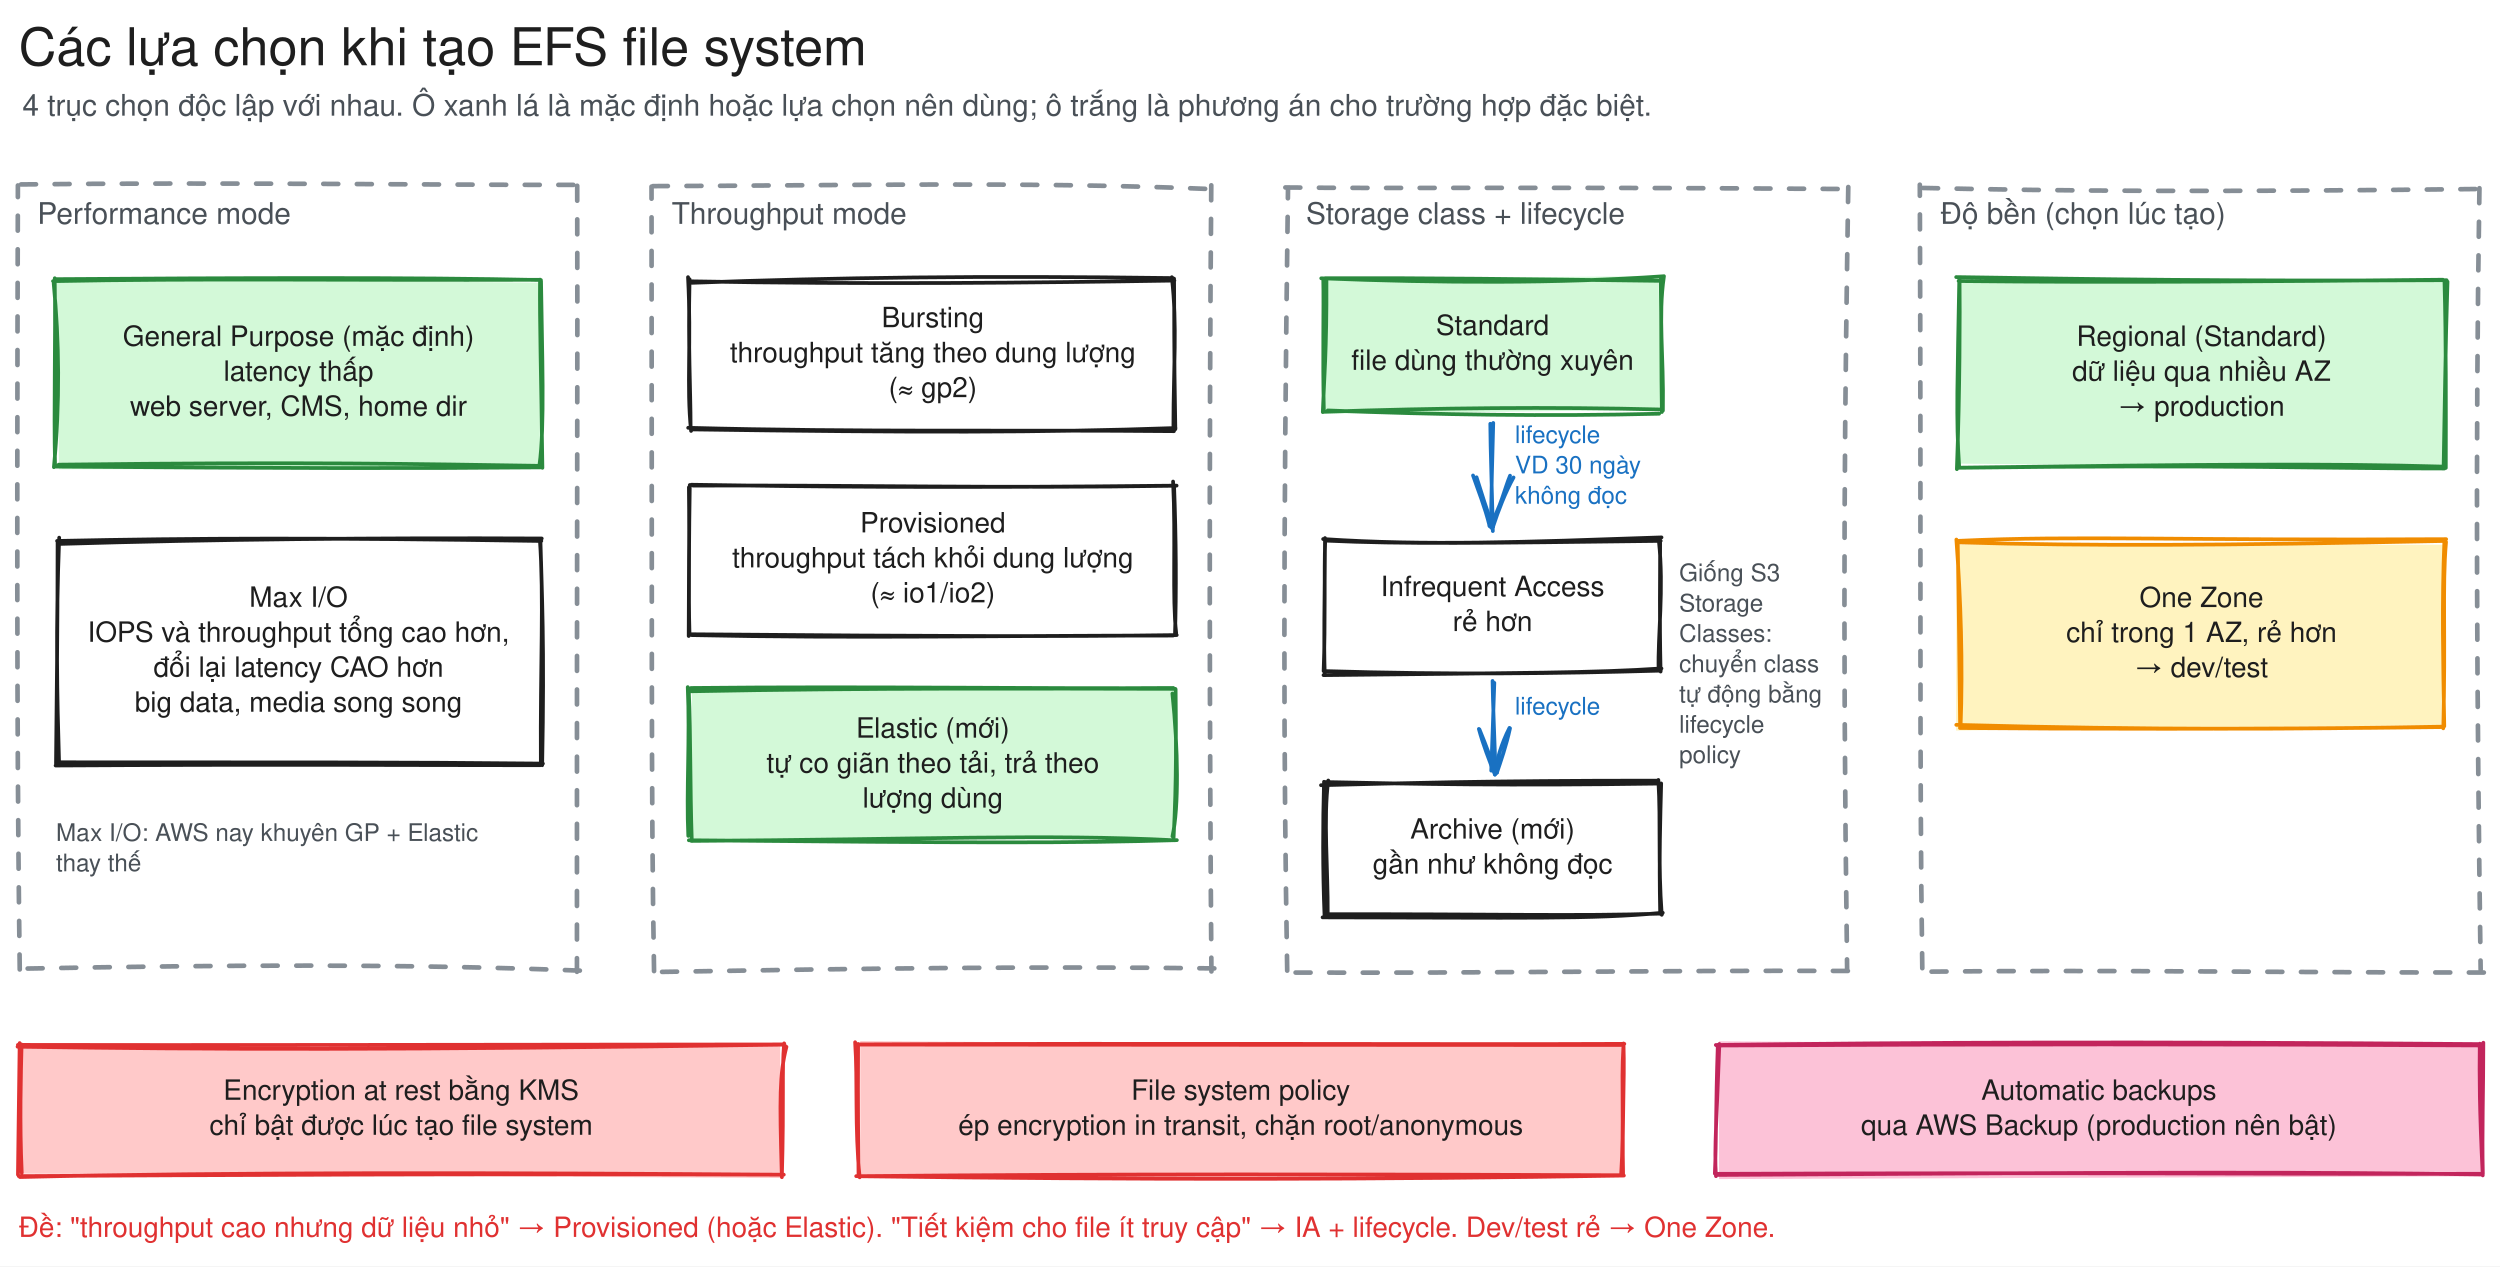
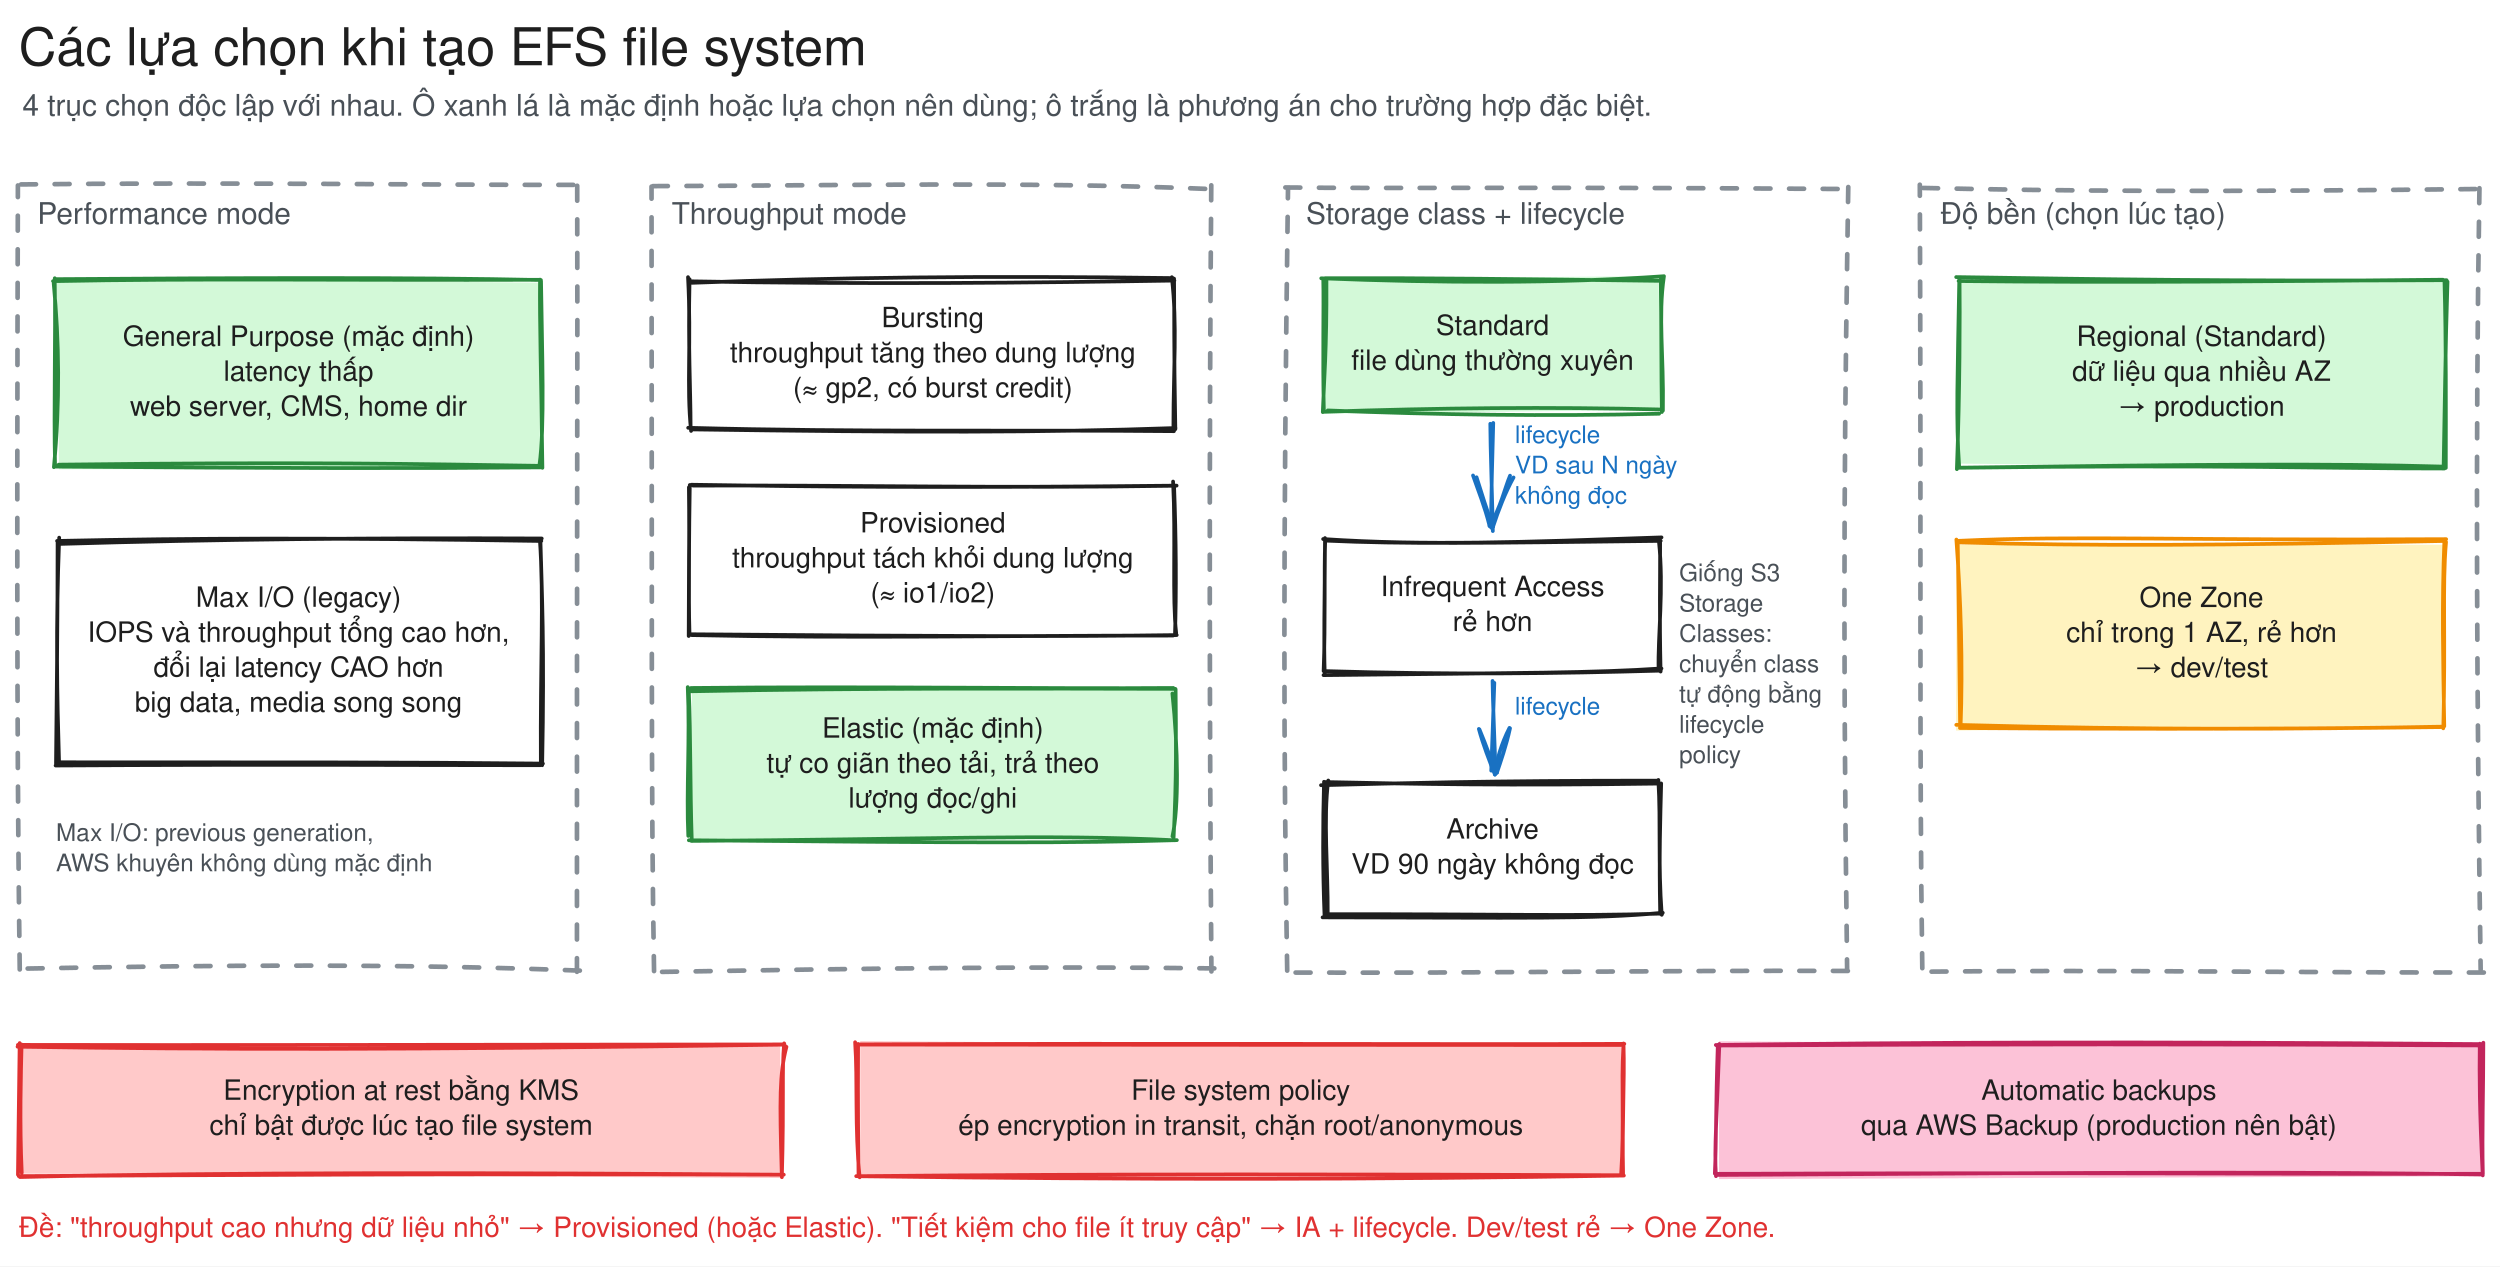
<svg xmlns="http://www.w3.org/2000/svg" version="1.1" viewBox="0 0 1340 678.75" width="1340" height="678.75">
  <defs>
    <style>
      @font-face {
        font-family: "Virgil";
        src: url("https://excalidraw.com/Virgil.woff2");
      }
      @font-face {
        font-family: "Cascadia";
        src: url("https://excalidraw.com/Cascadia.woff2");
      }
    </style>
  </defs>
  <rect x="0" y="0" width="1340" height="678.75" fill="#ffffff" />
  <g transform="translate(10 10) rotate(0 240.38 17.5)">
    <text x="0" y="25" font-family="Helvetica, Segoe UI Emoji" font-size="28px" fill="#1e1e1e" text-anchor="start" style="white-space: pre;" direction="ltr">Các lựa chọn khi tạo EFS file system</text>
  </g>
  <g transform="translate(12 48) rotate(0 443.12 10)">
    <text x="0" y="14" font-family="Helvetica, Segoe UI Emoji" font-size="16px" fill="#495057" text-anchor="start" style="white-space: pre;" direction="ltr">4 trục chọn độc lập với nhau. Ô xanh lá là mặc định hoặc lựa chọn nên dùng; ô trắng là phương án cho trường hợp đặc biệt.</text>
  </g>
  <g stroke-linecap="round" transform="translate(10 100) rotate(0 150 210)">
    <path d="M1.29 -1.15 C110.28 -2.38, 220.17 -0.79, 299.66 -0.9 M299.38 -0.42 C299.68 90.8, 299.13 182.52, 299.24 420.89 M300.79 420.25 C207.33 416.61, 115.11 417.08, 0.05 419.22 M0.58 419.62 C-0.55 332.31, -1.14 242.56, -0.41 -0.59" stroke="#868e96" stroke-width="2.5" fill="none" stroke-dasharray="8 10" />
  </g>
  <g transform="translate(20 106) rotate(0 71.84 10)">
    <text x="0" y="14" font-family="Helvetica, Segoe UI Emoji" font-size="16px" fill="#495057" text-anchor="start" style="white-space: pre;" direction="ltr">Performance mode</text>
  </g>
  <g stroke-linecap="round" transform="translate(350 100) rotate(0 150 210)">
    <path d="M-0.03 -0.24 C102.73 -0.52, 202.56 -2.76, 299.75 1.36 M299.24 -0.66 C298 148.55, 298.33 297.6, 299.32 420.68 M300.87 419.06 C207.01 417.9, 116.33 419.01, -1.08 421.02 M0.57 420.49 C-1.13 324.65, -0.44 229.49, -0.78 0.04" stroke="#868e96" stroke-width="2.5" fill="none" stroke-dasharray="8 10" />
  </g>
  <g transform="translate(360 106) rotate(0 65.04 10)">
    <text x="0" y="14" font-family="Helvetica, Segoe UI Emoji" font-size="16px" fill="#495057" text-anchor="start" style="white-space: pre;" direction="ltr">Throughput mode</text>
  </g>
  <g stroke-linecap="round" transform="translate(690 100) rotate(0 150 210)">
    <path d="M-1.04 0.48 C61.95 1.21, 123.65 0.05, 300.44 1.32 M300.67 0.26 C299 109.3, 297.35 219.02, 300.05 419.25 M300.45 420.42 C204.01 420.01, 109.25 421.71, -1.25 421.29 M-0.06 420.25 C-2 307.79, -2.27 195.15, 0.37 0.98" stroke="#868e96" stroke-width="2.5" fill="none" stroke-dasharray="8 10" />
  </g>
  <g transform="translate(700 106) rotate(0 93.52 10)">
    <text x="0" y="14" font-family="Helvetica, Segoe UI Emoji" font-size="16px" fill="#495057" text-anchor="start" style="white-space: pre;" direction="ltr">Storage class + lifecycle</text>
  </g>
  <g stroke-linecap="round" transform="translate(1030 100) rotate(0 150 210)">
    <path d="M0.79 0.75 C75.93 2.42, 150.45 3, 299.78 1.3 M298.98 0.89 C296.71 139.58, 297.63 277.92, 299.63 419.61 M301.32 421.28 C195.23 421.3, 93.07 419.76, -0.78 420.85 M0.35 418.94 C-1.34 307.37, -0.15 196.68, -0.98 -0.99" stroke="#868e96" stroke-width="2.5" fill="none" stroke-dasharray="8 10" />
  </g>
  <g transform="translate(1040 106) rotate(0 76.4 10)">
    <text x="0" y="14" font-family="Helvetica, Segoe UI Emoji" font-size="16px" fill="#495057" text-anchor="start" style="white-space: pre;" direction="ltr">Độ bền (chọn lúc tạo)</text>
  </g>
  <g stroke-linecap="round" transform="translate(30 150) rotate(0 130 50)">
    <path d="M0.44 -0.93 L258.94 1.51 L259.48 101.15 L1.62 101.52" stroke="none" stroke-width="0" fill="#d3f9d8" />
    <path d="M-1.59 0.7 C74.96 -0.88, 153.24 0.3, 258.81 -0.03 M0.28 -0.38 C96.56 -1.04, 192.56 -1.43, 259.92 0.09 M259.99 0.64 C260.5 39.67, 262.06 78.81, 259.13 99.41 M259.45 -0.13 C259.23 23.76, 260.05 49.23, 260.72 100.76 M259.32 99.69 C195.31 98.71, 134.08 97.47, 1.44 99.06 M259.76 100.51 C192.03 101.14, 122.34 101.02, -0.48 100.09 M-1.11 100.41 C2.2 65.93, 1.72 32.49, -1.22 1.99 M-0.49 100.04 C-1.24 67.33, -0.1 33.2, -0.65 -0.87" stroke="#2b8a3e" stroke-width="2" fill="none" />
  </g>
  <g transform="translate(64.45 171.875) rotate(0 95.55 28.125)">
    <text x="95.55" y="13.5" font-family="Helvetica, Segoe UI Emoji" font-size="15px" fill="#1e1e1e" text-anchor="middle" style="white-space: pre;" direction="ltr">General Purpose (mặc định)</text>
    <text x="95.55" y="32.25" font-family="Helvetica, Segoe UI Emoji" font-size="15px" fill="#1e1e1e" text-anchor="middle" style="white-space: pre;" direction="ltr">latency thấp</text>
    <text x="95.55" y="51" font-family="Helvetica, Segoe UI Emoji" font-size="15px" fill="#1e1e1e" text-anchor="middle" style="white-space: pre;" direction="ltr">web server, CMS, home dir</text>
  </g>
  <g stroke-linecap="round" transform="translate(30 290) rotate(0 130 60)">
    <path d="M-1.52 -0.38 L258.86 0.41 L258.48 121.85 L1.04 118.4" stroke="none" stroke-width="0" fill="#ffffff" />
    <path d="M1.21 1.56 C85.8 -0.98, 170.82 -1.8, 260.38 -1.37 M0.59 -0.05 C73.42 -1.62, 145.7 -1.84, 260.15 -0.04 M259.36 -0.87 C261.61 31.23, 259.56 64.17, 259.89 119.43 M259.66 -0.57 C260.39 28, 261.88 54.61, 260.6 120.17 M261.01 119.28 C188.2 118.5, 117.04 118.62, 1.39 118.59 M259.57 120.16 C188.06 120.15, 115.4 119.6, -0.2 120.32 M1.67 119.19 C0.56 83.43, -0.14 47.32, 1.73 -1.82 M0.02 119.28 C0.33 85.08, 0.9 50.19, 0.87 0.38" stroke="#1e1e1e" stroke-width="2" fill="none" />
  </g>
  <g transform="translate(43.15 312.5) rotate(0 116.85 37.5)">
-     <text x="116.85" y="12.75" font-family="Helvetica, Segoe UI Emoji" font-size="15px" fill="#1e1e1e" text-anchor="middle" style="white-space: pre;" direction="ltr">Max I/O</text>
+     <text x="116.85" y="12.75" font-family="Helvetica, Segoe UI Emoji" font-size="15px" fill="#1e1e1e" text-anchor="middle" style="white-space: pre;" direction="ltr">Max I/O (legacy)</text>
    <text x="116.85" y="31.5" font-family="Helvetica, Segoe UI Emoji" font-size="15px" fill="#1e1e1e" text-anchor="middle" style="white-space: pre;" direction="ltr">IOPS và throughput tổng cao hơn,</text>
    <text x="116.85" y="50.25" font-family="Helvetica, Segoe UI Emoji" font-size="15px" fill="#1e1e1e" text-anchor="middle" style="white-space: pre;" direction="ltr">đổi lại latency CAO hơn</text>
    <text x="116.85" y="69" font-family="Helvetica, Segoe UI Emoji" font-size="15px" fill="#1e1e1e" text-anchor="middle" style="white-space: pre;" direction="ltr">big data, media song song</text>
  </g>
  <g stroke-linecap="round" transform="translate(370 150) rotate(0 130 40)">
    <path d="M-0.84 -0.89 L261.79 -1.41 L259.71 80.32 L-1.25 79.97" stroke="none" stroke-width="0" fill="#ffffff" />
    <path d="M0.88 1.59 C78.34 -1.29, 155.56 -2.33, 258.67 -0.95 M-0.27 0.78 C93.33 2.53, 186.33 1.58, 259.46 0.38 M258.09 -1.43 C261.09 24.59, 258.95 47.28, 258.96 78.09 M259.3 -0.65 C259.49 16.68, 259.13 33.55, 259.98 80.04 M259.24 81.11 C175.32 80.3, 90.68 81.74, -1.14 79.3 M260.07 79.42 C189.24 81.91, 119.36 81.86, 0.43 80.16 M0.42 80.98 C-2.12 56.61, 0.65 33.77, -1.22 -1.45 M0.16 79.04 C0.15 58.42, -1.22 36.85, -0.39 -0.35" stroke="#1e1e1e" stroke-width="2" fill="none" />
  </g>
  <g transform="translate(386 161.875) rotate(0 114 28.125)">
    <text x="114" y="13.5" font-family="Helvetica, Segoe UI Emoji" font-size="15px" fill="#1e1e1e" text-anchor="middle" style="white-space: pre;" direction="ltr">Bursting</text>
    <text x="114" y="32.25" font-family="Helvetica, Segoe UI Emoji" font-size="15px" fill="#1e1e1e" text-anchor="middle" style="white-space: pre;" direction="ltr">throughput tăng theo dung lượng</text>
-     <text x="114" y="51" font-family="Helvetica, Segoe UI Emoji" font-size="15px" fill="#1e1e1e" text-anchor="middle" style="white-space: pre;" direction="ltr">(≈ gp2)</text>
+     <text x="114" y="51" font-family="Helvetica, Segoe UI Emoji" font-size="15px" fill="#1e1e1e" text-anchor="middle" style="white-space: pre;" direction="ltr">(≈ gp2, có burst credit)</text>
  </g>
  <g stroke-linecap="round" transform="translate(370 260) rotate(0 130 40)">
    <path d="M1.29 1.03 L260.25 1.79 L261.82 80.1 L-1.82 79.66" stroke="none" stroke-width="0" fill="#ffffff" />
    <path d="M1.48 0.28 C84.91 -0.09, 169.38 1.83, 259.1 0.37 M0.54 -0.18 C68.3 0.92, 136.64 1.61, 260.66 0.3 M258.77 -1.89 C260.3 28.44, 258.24 60.9, 260.44 79.43 M259.28 -0.04 C260.39 28.79, 260.56 57.72, 259.78 80.47 M258.74 80.66 C172.17 80.61, 86.27 82.29, 0.67 80.41 M260.72 80.4 C200.26 81.22, 139.79 81.12, -0.21 79.96 M-0.43 79.54 C-1.11 57.39, -0.3 34.9, -0.75 1.2 M-0.86 80.9 C-0.8 52.54, -0.67 23.95, -0.27 -0.05" stroke="#1e1e1e" stroke-width="2" fill="none" />
  </g>
  <g transform="translate(387.725 271.875) rotate(0 112.275 28.125)">
    <text x="112.275" y="13.5" font-family="Helvetica, Segoe UI Emoji" font-size="15px" fill="#1e1e1e" text-anchor="middle" style="white-space: pre;" direction="ltr">Provisioned</text>
    <text x="112.275" y="32.25" font-family="Helvetica, Segoe UI Emoji" font-size="15px" fill="#1e1e1e" text-anchor="middle" style="white-space: pre;" direction="ltr">throughput tách khỏi dung lượng</text>
    <text x="112.275" y="51" font-family="Helvetica, Segoe UI Emoji" font-size="15px" fill="#1e1e1e" text-anchor="middle" style="white-space: pre;" direction="ltr">(≈ io1/io2)</text>
  </g>
  <g stroke-linecap="round" transform="translate(370 370) rotate(0 130 40)">
    <path d="M0.92 -1.95 L259.22 -0.27 L259.42 79.1 L-0.68 80.49" stroke="none" stroke-width="0" fill="#d3f9d8" />
    <path d="M0.4 -1.24 C95.71 -2.25, 192.61 -0.71, 258.9 -1.25 M-0.52 0.54 C94.58 -1.36, 188.87 -0.9, 259.99 -0.78 M258.4 1.75 C261.53 31.38, 261.85 62.82, 258.43 78.27 M260.13 -0.56 C260.34 24.17, 260.7 46.91, 259.03 79.45 M259.61 80.38 C190.94 76.96, 124.52 79.98, 0.57 80.73 M260.8 80.32 C206.17 81.96, 153.04 81.83, -0.78 80.38 M-1.08 78.04 C-2.19 54.35, -0.11 25.08, -1.37 -1.71 M0.79 80.33 C-0.17 51.61, 0.22 24.61, -0.81 0.18" stroke="#2b8a3e" stroke-width="2" fill="none" />
  </g>
  <g transform="translate(401.15 381.875) rotate(0 98.85 28.125)">
-     <text x="98.85" y="13.5" font-family="Helvetica, Segoe UI Emoji" font-size="15px" fill="#1e1e1e" text-anchor="middle" style="white-space: pre;" direction="ltr">Elastic (mới)</text>
+     <text x="98.85" y="13.5" font-family="Helvetica, Segoe UI Emoji" font-size="15px" fill="#1e1e1e" text-anchor="middle" style="white-space: pre;" direction="ltr">Elastic (mặc định)</text>
    <text x="98.85" y="32.25" font-family="Helvetica, Segoe UI Emoji" font-size="15px" fill="#1e1e1e" text-anchor="middle" style="white-space: pre;" direction="ltr">tự co giãn theo tải, trả theo</text>
-     <text x="98.85" y="51" font-family="Helvetica, Segoe UI Emoji" font-size="15px" fill="#1e1e1e" text-anchor="middle" style="white-space: pre;" direction="ltr">lượng dùng</text>
+     <text x="98.85" y="51" font-family="Helvetica, Segoe UI Emoji" font-size="15px" fill="#1e1e1e" text-anchor="middle" style="white-space: pre;" direction="ltr">lượng đọc/ghi</text>
  </g>
  <g stroke-linecap="round" transform="translate(710 150) rotate(0 90 35)">
    <path d="M0.22 -0.55 L178.9 -2 L180.61 69.67 L-0.9 71.76" stroke="none" stroke-width="0" fill="#d3f9d8" />
    <path d="M-1.82 -0.83 C61.6 1.72, 125.73 2.01, 181.7 -1.94 M0.29 -0.9 C53.32 -1.07, 106.16 -0.41, 180.45 0.54 M181.88 -1.98 C178.67 19.86, 181.82 40.28, 181.31 70.08 M180.16 -0.26 C180.53 23.22, 180.41 49.14, 180.76 70.86 M179.28 71.76 C119.54 73.23, 60.12 72.33, 1.68 69.99 M180.37 69.49 C120.88 67.99, 60.86 68.62, -0.8 70.73 M-0.98 70.9 C-0.36 53.91, 1.16 37.64, 0.97 -0.03 M-0.43 69.45 C-1.13 42.21, -0.36 14.45, -0.74 -0.43" stroke="#2b8a3e" stroke-width="2" fill="none" />
  </g>
  <g transform="translate(721.625 166.25) rotate(0 78.375 18.75)">
    <text x="78.375" y="13.25" font-family="Helvetica, Segoe UI Emoji" font-size="15px" fill="#1e1e1e" text-anchor="middle" style="white-space: pre;" direction="ltr">Standard</text>
    <text x="78.375" y="32" font-family="Helvetica, Segoe UI Emoji" font-size="15px" fill="#1e1e1e" text-anchor="middle" style="white-space: pre;" direction="ltr">file dùng thường xuyên</text>
  </g>
  <g stroke-linecap="round" transform="translate(710 290) rotate(0 90 35)">
    <path d="M-1.99 0.79 L178.06 1.36 L180.95 71.8 L-1.38 71.2" stroke="none" stroke-width="0" fill="#ffffff" />
    <path d="M-0.8 -1.07 C54.4 2.58, 106.03 0.62, 180.57 -1.96 M1 -0.21 C41.71 1.68, 84.39 1.09, 180.14 -0.09 M179.16 -0.12 C181.96 25.94, 178.5 50.58, 179.02 69.52 M179.83 0.92 C179.89 20.14, 179.39 39.28, 180.08 69.96 M180.55 68.29 C144.28 70.72, 108.73 70.66, -0.59 71.87 M180.17 69.45 C124.14 71.03, 68.21 71.75, -0.19 69.7 M0.07 71.77 C-0.55 52.74, 0.05 35.44, 0.2 -1.6 M-0.54 69.68 C0.47 43.46, -0.31 15.05, 0.28 0.66" stroke="#1e1e1e" stroke-width="2" fill="none" />
  </g>
  <g transform="translate(735.2 306.25) rotate(0 64.8 18.75)">
    <text x="64.8" y="13.25" font-family="Helvetica, Segoe UI Emoji" font-size="15px" fill="#1e1e1e" text-anchor="middle" style="white-space: pre;" direction="ltr">Infrequent Access</text>
    <text x="64.8" y="32" font-family="Helvetica, Segoe UI Emoji" font-size="15px" fill="#1e1e1e" text-anchor="middle" style="white-space: pre;" direction="ltr">rẻ hơn</text>
  </g>
  <g stroke-linecap="round" transform="translate(710 420) rotate(0 90 35)">
    <path d="M0.61 -0.38 L178.59 1.97 L181.55 68.98 L1.8 70.41" stroke="none" stroke-width="0" fill="#ffffff" />
    <path d="M-1.94 0.87 C40.57 -0.17, 84.38 -1.58, 178.29 -1.58 M-0.25 -0.83 C49.2 0.22, 97.95 1.19, 179.17 -0.01 M178.88 -1.95 C180.26 21.56, 178.65 42.33, 180.69 70.34 M180.39 -0.08 C179.93 18.75, 179.21 37.51, 179.86 69.83 M181.24 69.23 C143.27 72.84, 106.65 71.83, -1.09 71.7 M180.99 69.67 C135.25 71.21, 90.39 69.84, 0.78 70.03 M1.66 70.23 C1.82 46.11, -0.76 18.51, 1.95 -1.65 M-0.05 70.98 C-1.05 45.93, -0.96 21.86, -0.33 -0.97" stroke="#1e1e1e" stroke-width="2" fill="none" />
  </g>
  <g transform="translate(738.05 436.25) rotate(0 61.95 18.75)">
-     <text x="61.95" y="13.25" font-family="Helvetica, Segoe UI Emoji" font-size="15px" fill="#1e1e1e" text-anchor="middle" style="white-space: pre;" direction="ltr">Archive (mới)</text>
-     <text x="61.95" y="32" font-family="Helvetica, Segoe UI Emoji" font-size="15px" fill="#1e1e1e" text-anchor="middle" style="white-space: pre;" direction="ltr">gần như không đọc</text>
+     <text x="61.95" y="13.25" font-family="Helvetica, Segoe UI Emoji" font-size="15px" fill="#1e1e1e" text-anchor="middle" style="white-space: pre;" direction="ltr">Archive</text>
+     <text x="61.95" y="32" font-family="Helvetica, Segoe UI Emoji" font-size="15px" fill="#1e1e1e" text-anchor="middle" style="white-space: pre;" direction="ltr">VD 90 ngày không đọc</text>
  </g>
  <g stroke-linecap="round" transform="translate(1050 150) rotate(0 130 50)">
    <path d="M-0.06 1.49 L260.02 0.98 L261.65 101.07 L-0.33 98.5" stroke="none" stroke-width="0" fill="#d3f9d8" />
    <path d="M-1.49 -1.48 C71.56 -0.38, 144.97 0.8, 261.37 0.18 M-0.19 0.64 C83.7 1.55, 167.3 0.86, 259.4 -0.07 M261.86 0.96 C260.7 35.66, 260.36 73.35, 259.78 100.08 M260.24 0.56 C261.14 33.53, 261 68.32, 260.95 100.81 M260.21 101.12 C199.9 101.19, 140.78 98.91, -0.44 100.73 M259.38 100.09 C196.89 98.32, 132.37 98.9, 0.52 100.67 M-1.11 101.47 C0.48 59.13, 0.52 18.46, 0.32 -0.92 M0.09 99.85 C-1.64 75.38, -0.73 52.21, 0.18 -0.53" stroke="#2b8a3e" stroke-width="2" fill="none" />
  </g>
  <g transform="translate(1111.525 171.875) rotate(0 68.475 28.125)">
    <text x="68.475" y="13.5" font-family="Helvetica, Segoe UI Emoji" font-size="15px" fill="#1e1e1e" text-anchor="middle" style="white-space: pre;" direction="ltr">Regional (Standard)</text>
    <text x="68.475" y="32.25" font-family="Helvetica, Segoe UI Emoji" font-size="15px" fill="#1e1e1e" text-anchor="middle" style="white-space: pre;" direction="ltr">dữ liệu qua nhiều AZ</text>
    <text x="68.475" y="51" font-family="Helvetica, Segoe UI Emoji" font-size="15px" fill="#1e1e1e" text-anchor="middle" style="white-space: pre;" direction="ltr">→ production</text>
  </g>
  <g stroke-linecap="round" transform="translate(1050 290) rotate(0 130 50)">
    <path d="M-1.38 1.96 L260.36 1.99 L258.62 98.6 L-1.56 101.57" stroke="none" stroke-width="0" fill="#fff3bf" />
    <path d="M-0.16 -0.11 C61.61 -3.07, 123.35 -0.14, 261.13 -1.01 M0.49 0.75 C70.01 2.7, 138.98 2.45, 260.3 -0.05 M261.07 0.51 C258.99 24.22, 260.96 51.41, 259.58 100.38 M260.2 -0.33 C258.8 33.02, 259.48 64.19, 260.13 99.28 M258.55 99.5 C180.98 100.9, 102.71 101.34, -1.44 98.52 M259.24 99.71 C156.95 101, 53.56 100.71, 0.52 100.2 M0.85 100.16 C2.17 65.74, 0.92 30.55, -1.38 -0.8 M0.62 99.28 C0.23 68.14, -0.04 34.59, -0.67 0.07" stroke="#f08c00" stroke-width="2" fill="none" />
  </g>
  <g transform="translate(1102.9 311.875) rotate(0 77.1 28.125)">
    <text x="77.1" y="13.5" font-family="Helvetica, Segoe UI Emoji" font-size="15px" fill="#1e1e1e" text-anchor="middle" style="white-space: pre;" direction="ltr">One Zone</text>
    <text x="77.1" y="32.25" font-family="Helvetica, Segoe UI Emoji" font-size="15px" fill="#1e1e1e" text-anchor="middle" style="white-space: pre;" direction="ltr">chỉ trong 1 AZ, rẻ hơn</text>
    <text x="77.1" y="51" font-family="Helvetica, Segoe UI Emoji" font-size="15px" fill="#1e1e1e" text-anchor="middle" style="white-space: pre;" direction="ltr">→ dev/test</text>
  </g>
  <g stroke-linecap="round" transform="translate(10 560) rotate(0 205 35)">
    <path d="M-0.02 -0.77 L408.14 -0.15 L408.7 71.42 L-0.06 69.04" stroke="none" stroke-width="0" fill="#ffc9c9" />
    <path d="M-0.59 1.04 C101.16 2.52, 200.04 2.99, 410.53 -0.09 M-0.42 0.06 C102.71 0.31, 205.52 -0.02, 409.59 -0.19 M411.53 1.1 C407.81 15.61, 407.87 28.78, 409 68.5 M410.29 -0.76 C409 14, 410.27 27.81, 409.08 70.98 M409.11 69.65 C259.87 68.52, 108.84 68.19, 0.68 70.9 M410.11 69.62 C252.39 69.05, 93.82 69.85, 0.04 70.4 M1.66 68.64 C0.39 41.36, 1.22 15.35, 1.57 -0.15 M-0.38 69.64 C-0.07 49.04, 0.13 28.33, 0.54 -0.91" stroke="#e03131" stroke-width="2" fill="none" />
  </g>
  <g transform="translate(103.55 576.25) rotate(0 111.45 18.75)">
    <text x="111.45" y="13.25" font-family="Helvetica, Segoe UI Emoji" font-size="15px" fill="#1e1e1e" text-anchor="middle" style="white-space: pre;" direction="ltr">Encryption at rest bằng KMS</text>
    <text x="111.45" y="32" font-family="Helvetica, Segoe UI Emoji" font-size="15px" fill="#1e1e1e" text-anchor="middle" style="white-space: pre;" direction="ltr">chỉ bật được lúc tạo file system</text>
  </g>
  <g stroke-linecap="round" transform="translate(460 560) rotate(0 205 35)">
    <path d="M1.07 -1.99 L409.76 1.01 L410.55 70.45 L1.15 71.55" stroke="none" stroke-width="0" fill="#ffc9c9" />
    <path d="M0.62 -0.19 C161.6 -0.97, 322.37 -0.06, 410.64 -0.5 M-0.01 -0.1 C127.75 0.03, 254.83 0.03, 410.17 0.13 M410.13 1.49 C408.86 20.56, 410.71 42.57, 408.9 70.08 M410.21 -0.69 C410.83 21.13, 409.34 40.83, 409.98 69.58 M410.4 70.1 C281.3 72.26, 152.7 72.51, -1.08 70.42 M410.13 69.93 C272.28 69.36, 134.25 69.15, -0.11 70.43 M0.78 71.04 C-1.92 44.51, -0.22 19.26, -1.66 -1.37 M0.17 70.29 C0.03 52.74, -0.25 35.35, -0.06 -0.45" stroke="#e03131" stroke-width="2" fill="none" />
  </g>
  <g transform="translate(500 576.25) rotate(0 165 18.75)">
    <text x="165" y="13.25" font-family="Helvetica, Segoe UI Emoji" font-size="15px" fill="#1e1e1e" text-anchor="middle" style="white-space: pre;" direction="ltr">File system policy</text>
    <text x="165" y="32" font-family="Helvetica, Segoe UI Emoji" font-size="15px" fill="#1e1e1e" text-anchor="middle" style="white-space: pre;" direction="ltr">ép encryption in transit, chặn root/anonymous</text>
  </g>
  <g stroke-linecap="round" transform="translate(920 560) rotate(0 205 35)">
    <path d="M1.38 -1.87 L410.29 0.84 L410.7 70.5 L1.41 71.98" stroke="none" stroke-width="0" fill="#fcc2d7" />
    <path d="M-0.32 0.11 C110.35 -1.31, 219.61 -1.81, 410.89 -0.36 M0.11 0.4 C139.24 -0.35, 278.39 -0.41, 409.61 0.36 M411.07 -1.11 C411.1 23.15, 410.28 46.98, 410.8 68.92 M409.15 -0.59 C408.95 17.29, 408.98 34.24, 410.75 70.02 M410.81 69.15 C311.94 69.49, 212.52 68.33, -0.5 69.18 M409.46 69.51 C321.68 68.12, 232.98 68.27, 0.09 69.78 M-0.24 70.43 C-1.24 55.81, 0.23 38.76, 1.58 -0.43 M-0.85 69.04 C-0.02 51.87, -0.41 33.63, 0.75 0.03" stroke="#c2255c" stroke-width="2" fill="none" />
  </g>
  <g transform="translate(995.55 576.25) rotate(0 129.45 18.75)">
    <text x="129.45" y="13.25" font-family="Helvetica, Segoe UI Emoji" font-size="15px" fill="#1e1e1e" text-anchor="middle" style="white-space: pre;" direction="ltr">Automatic backups</text>
    <text x="129.45" y="32" font-family="Helvetica, Segoe UI Emoji" font-size="15px" fill="#1e1e1e" text-anchor="middle" style="white-space: pre;" direction="ltr">qua AWS Backup (production nên bật)</text>
  </g>
  <g stroke-linecap="round">
    <g transform="translate(800 226) rotate(0 0 29)">
      <path d="M-1.2 1.14 C-1.26 10.94, 0.07 49.09, 0.15 58.65 M0.38 0.7 C0.11 10.16, -0.96 47.58, -0.72 56.86" stroke="#1971c2" stroke-width="2" fill="none" />
    </g>
    <g transform="translate(800 226) rotate(0 0 29)">
      <path d="M-8.57 29.81 C-6.06 37.92, -2.98 47.7, 0.26 56.32 M-10.46 28.85 C-7.93 36.33, -4.11 45.54, -1.59 55.93" stroke="#1971c2" stroke-width="2" fill="none" />
    </g>
    <g transform="translate(800 226) rotate(0 0 29)">
      <path d="M11.26 29.92 C6.91 37.8, 3.12 47.54, 0.26 56.32 M9.38 28.96 C6.35 36.21, 4.61 45.39, -1.59 55.93" stroke="#1971c2" stroke-width="2" fill="none" />
    </g>
  </g>
  <g stroke-linecap="round">
    <g transform="translate(800 366) rotate(0 0 24)">
      <path d="M0.96 0.01 C0.66 7.7, -0.36 39.22, -0.7 47.07 M0.01 -1.03 C0 6.7, 1.44 39.96, 1.64 48.12" stroke="#1971c2" stroke-width="2" fill="none" />
    </g>
    <g transform="translate(800 366) rotate(0 0 24)">
      <path d="M-7.33 24.7 C-5.19 32.74, -1.61 42.05, 1.28 49.18 M-7.03 24.92 C-3.22 33.83, -0.55 42.53, 2.33 48.19" stroke="#1971c2" stroke-width="2" fill="none" />
    </g>
    <g transform="translate(800 366) rotate(0 0 24)">
      <path d="M9.08 24.13 C4.77 32.52, 1.91 42.05, 1.28 49.18 M9.37 24.35 C7.38 33.6, 4.25 42.51, 2.33 48.19" stroke="#1971c2" stroke-width="2" fill="none" />
    </g>
  </g>
  <g transform="translate(812 226) rotate(0 34.06 24.375)">
    <text x="0" y="11.5" font-family="Helvetica, Segoe UI Emoji" font-size="13px" fill="#1971c2" text-anchor="start" style="white-space: pre;" direction="ltr">lifecycle</text>
-     <text x="0" y="27.75" font-family="Helvetica, Segoe UI Emoji" font-size="13px" fill="#1971c2" text-anchor="start" style="white-space: pre;" direction="ltr">VD 30 ngày</text>
+     <text x="0" y="27.75" font-family="Helvetica, Segoe UI Emoji" font-size="13px" fill="#1971c2" text-anchor="start" style="white-space: pre;" direction="ltr">VD sau N ngày</text>
    <text x="0" y="44" font-family="Helvetica, Segoe UI Emoji" font-size="13px" fill="#1971c2" text-anchor="start" style="white-space: pre;" direction="ltr">không đọc</text>
  </g>
  <g transform="translate(812 372) rotate(0 26.52 8.125)">
    <text x="0" y="11" font-family="Helvetica, Segoe UI Emoji" font-size="13px" fill="#1971c2" text-anchor="start" style="white-space: pre;" direction="ltr">lifecycle</text>
  </g>
  <g transform="translate(30 440) rotate(0 115.115 16.25)">
-     <text x="0" y="10.75" font-family="Helvetica, Segoe UI Emoji" font-size="13px" fill="#495057" text-anchor="start" style="white-space: pre;" direction="ltr">Max I/O: AWS nay khuyên GP + Elastic</text>
-     <text x="0" y="27" font-family="Helvetica, Segoe UI Emoji" font-size="13px" fill="#495057" text-anchor="start" style="white-space: pre;" direction="ltr">thay thế</text>
+     <text x="0" y="10.75" font-family="Helvetica, Segoe UI Emoji" font-size="13px" fill="#495057" text-anchor="start" style="white-space: pre;" direction="ltr">Max I/O: previous generation,</text>
+     <text x="0" y="27" font-family="Helvetica, Segoe UI Emoji" font-size="13px" fill="#495057" text-anchor="start" style="white-space: pre;" direction="ltr">AWS khuyên không dùng mặc định</text>
  </g>
  <g transform="translate(900 300) rotate(0 38.22 56.875)">
    <text x="0" y="11.5" font-family="Helvetica, Segoe UI Emoji" font-size="13px" fill="#495057" text-anchor="start" style="white-space: pre;" direction="ltr">Giống S3</text>
    <text x="0" y="27.75" font-family="Helvetica, Segoe UI Emoji" font-size="13px" fill="#495057" text-anchor="start" style="white-space: pre;" direction="ltr">Storage</text>
    <text x="0" y="44" font-family="Helvetica, Segoe UI Emoji" font-size="13px" fill="#495057" text-anchor="start" style="white-space: pre;" direction="ltr">Classes:</text>
    <text x="0" y="60.25" font-family="Helvetica, Segoe UI Emoji" font-size="13px" fill="#495057" text-anchor="start" style="white-space: pre;" direction="ltr">chuyển class</text>
    <text x="0" y="76.5" font-family="Helvetica, Segoe UI Emoji" font-size="13px" fill="#495057" text-anchor="start" style="white-space: pre;" direction="ltr">tự động bằng</text>
    <text x="0" y="92.75" font-family="Helvetica, Segoe UI Emoji" font-size="13px" fill="#495057" text-anchor="start" style="white-space: pre;" direction="ltr">lifecycle</text>
    <text x="0" y="109" font-family="Helvetica, Segoe UI Emoji" font-size="13px" fill="#495057" text-anchor="start" style="white-space: pre;" direction="ltr">policy</text>
  </g>
  <g transform="translate(10 650) rotate(0 492.45 9.375)">
    <text x="0" y="13" font-family="Helvetica, Segoe UI Emoji" font-size="15px" fill="#e03131" text-anchor="start" style="white-space: pre;" direction="ltr">Đề: "throughput cao nhưng dữ liệu nhỏ" → Provisioned (hoặc Elastic). "Tiết kiệm cho file ít truy cập" → IA + lifecycle. Dev/test rẻ → One Zone.</text>
  </g>
</svg>
